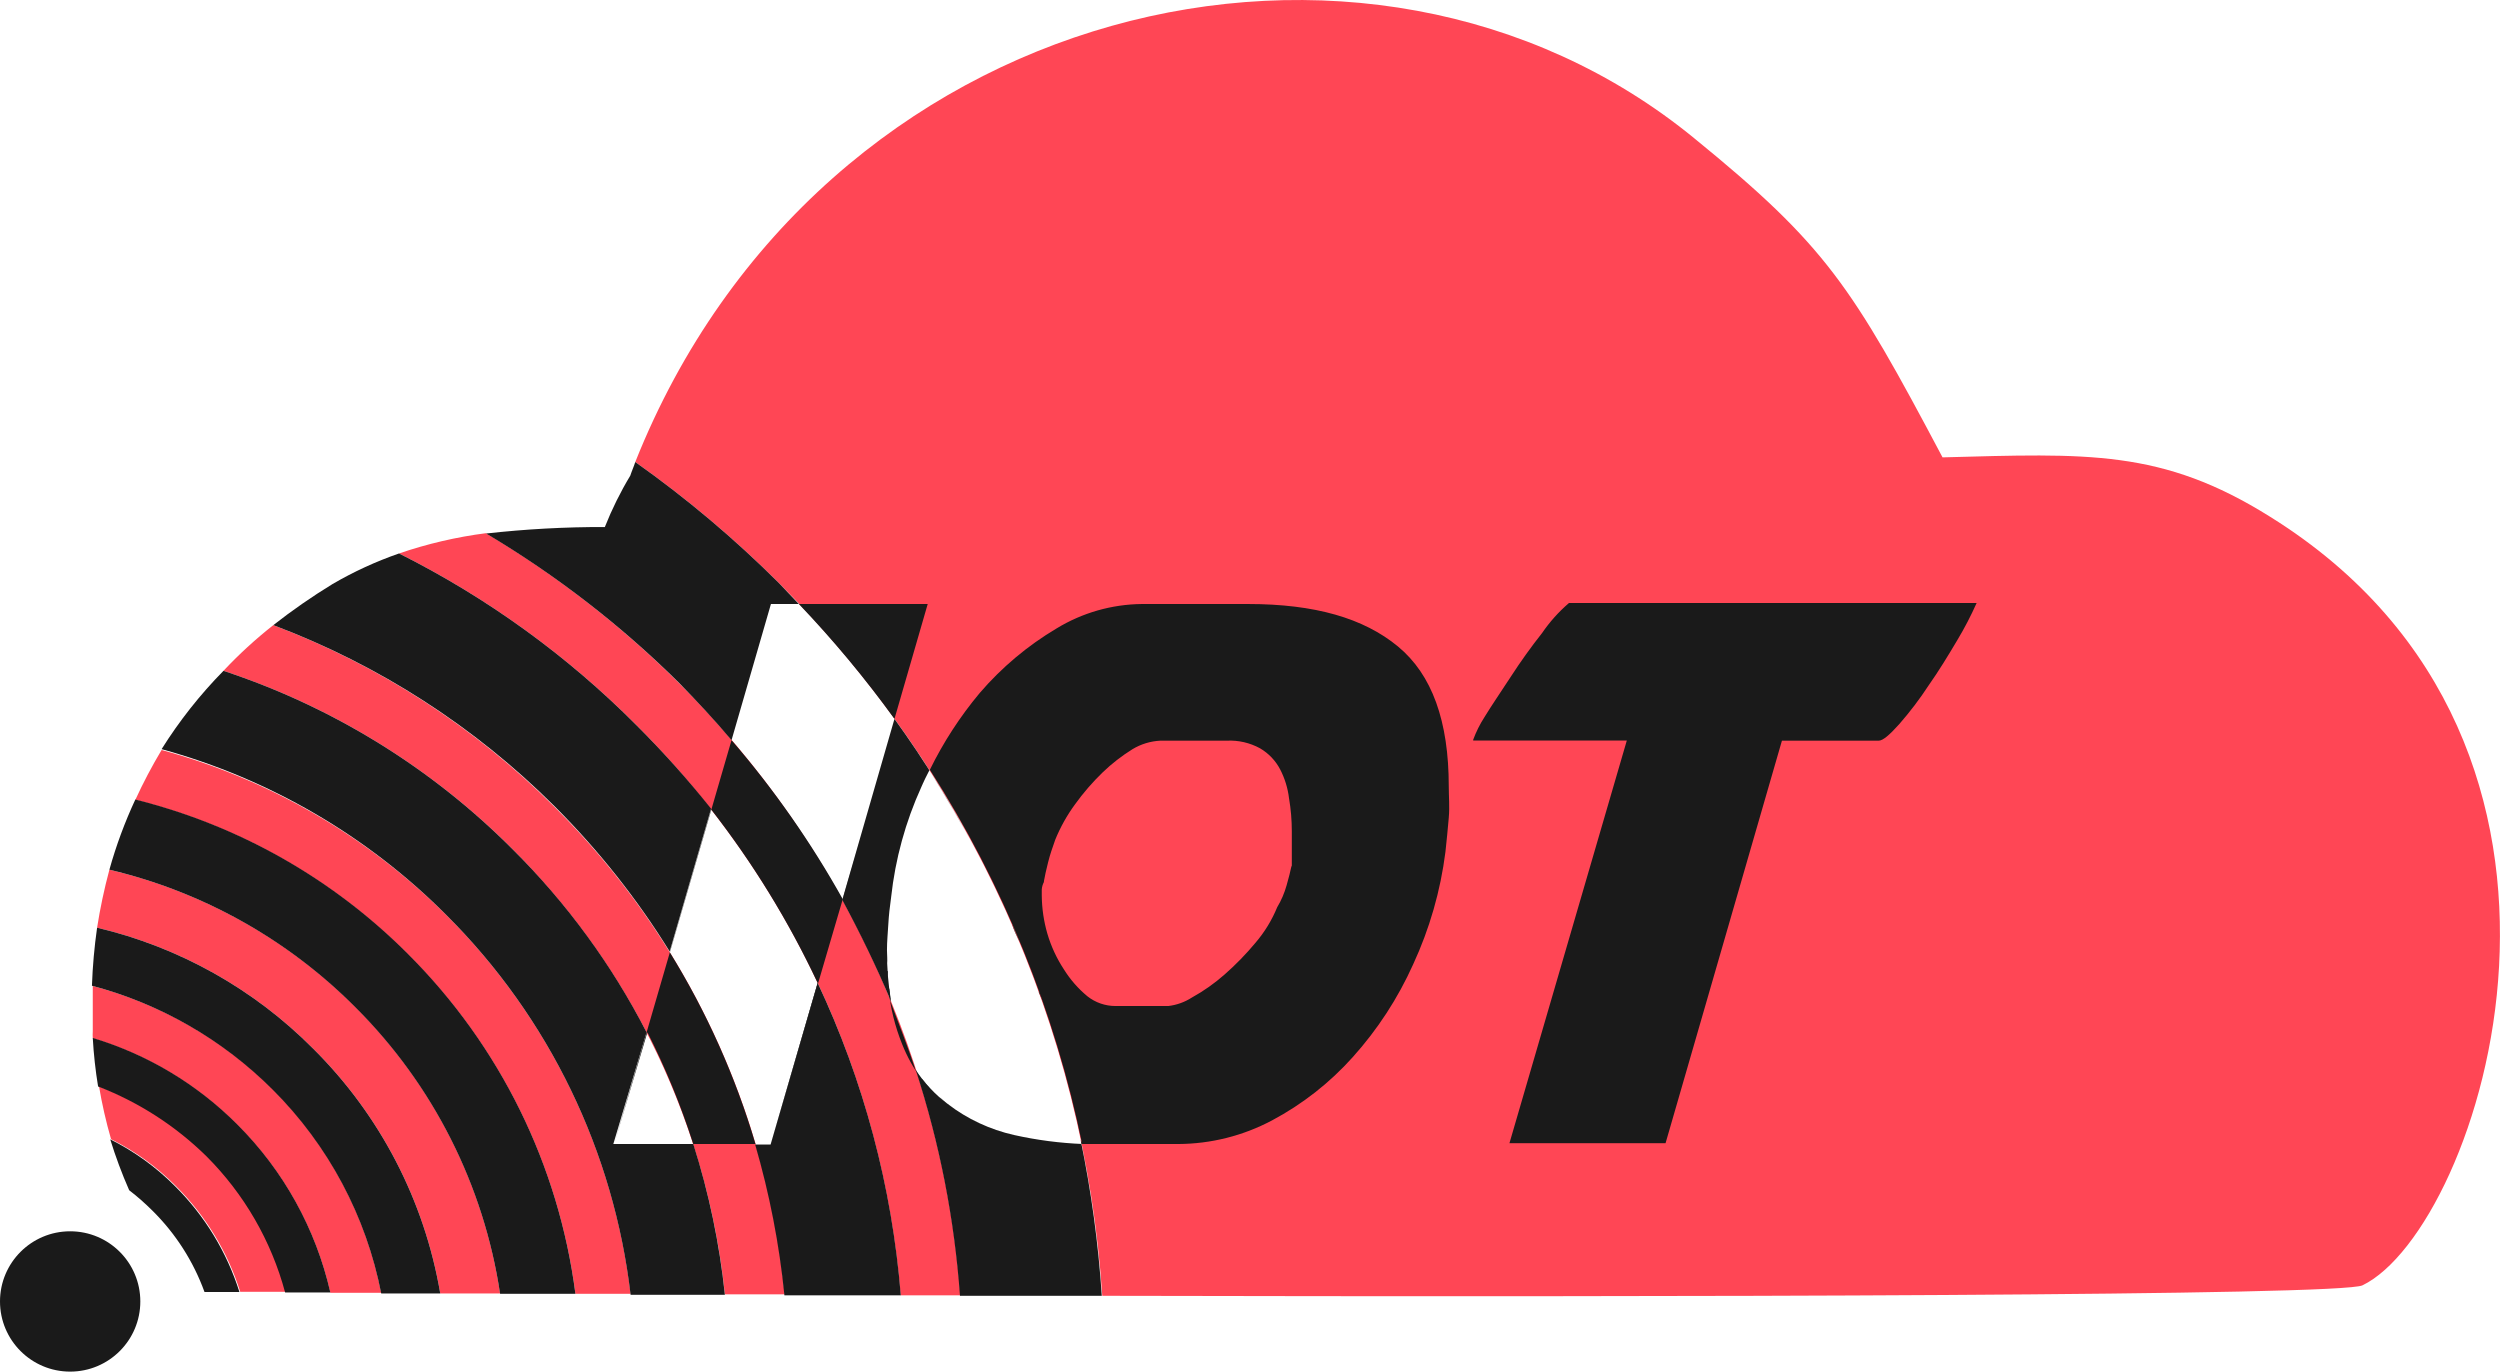
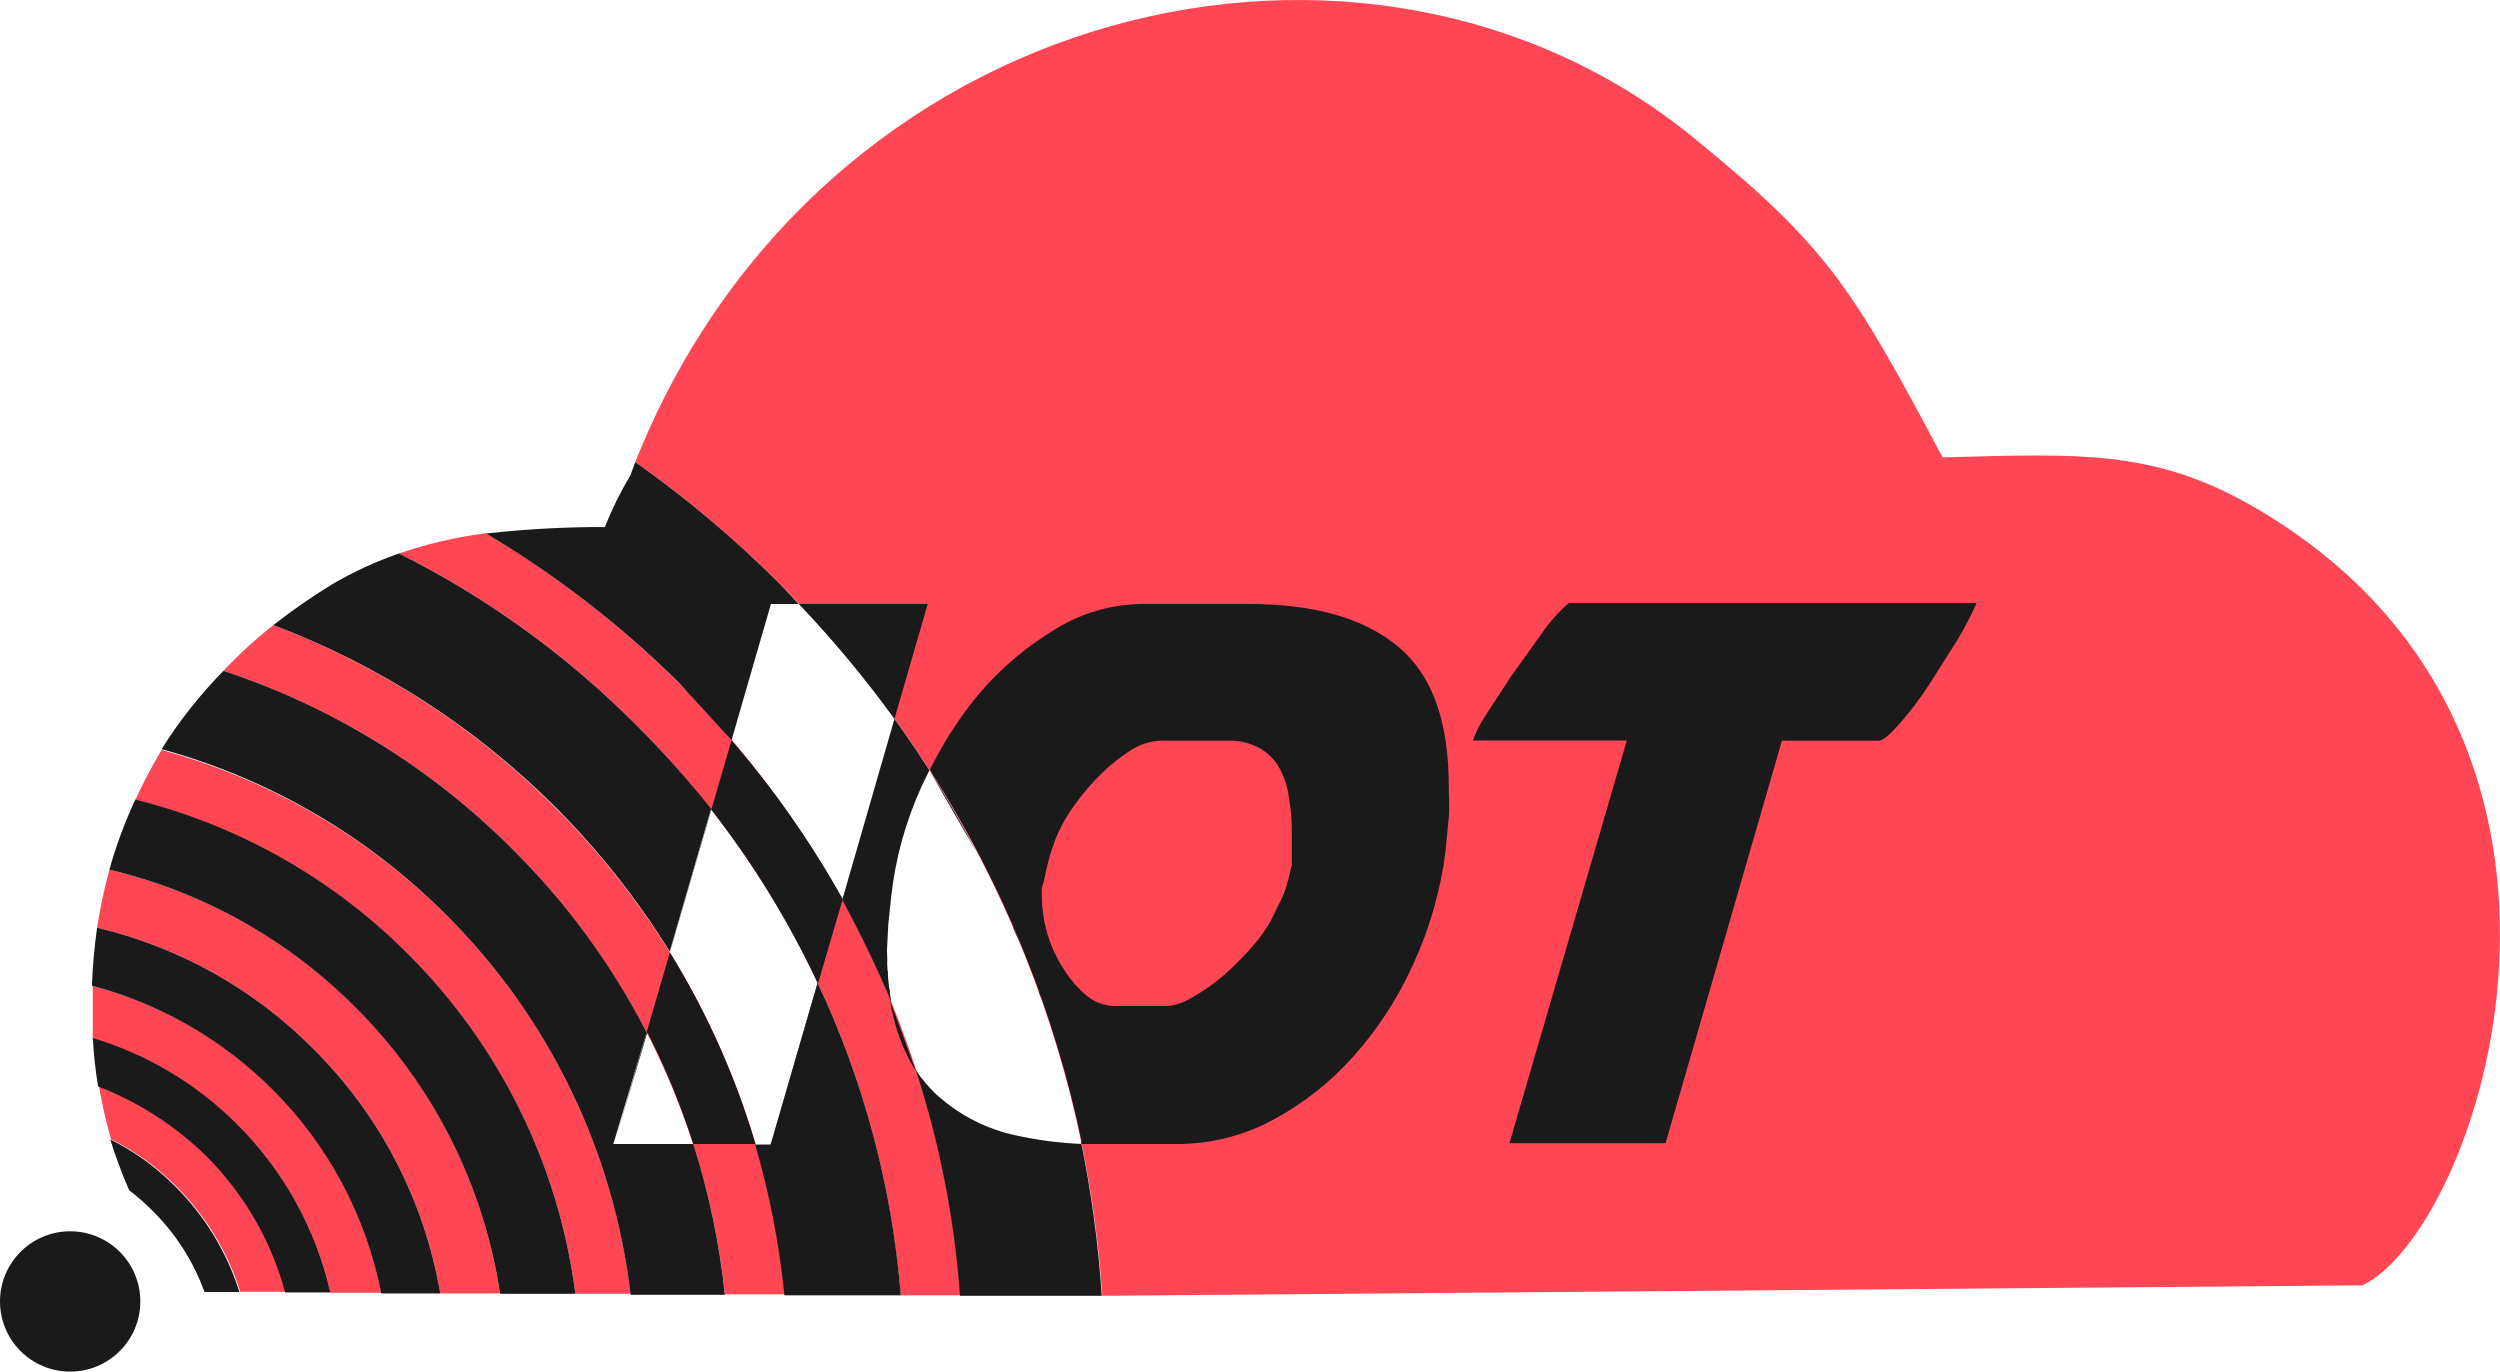
<svg xmlns="http://www.w3.org/2000/svg" viewBox="0 0 150.37 82.5">
-   <defs>
-     <style>.cls-1{fill:#ff4655;}.cls-1,.cls-2{fill-rule:evenodd;}.cls-2,.cls-3{fill:#1a1a1a;}</style>
-   </defs>
-   <g id="Layer_2" data-name="Layer 2">
-     <g id="Layer_1-2" data-name="Layer 1">
-       <path class="cls-1" d="M29.23,32.07A26.77,26.77,0,0,0,24,33.29,54.72,54.72,0,0,1,38.3,43.64,54.61,54.61,0,0,1,54.17,77.91h3.6A58.17,58.17,0,0,0,40.85,41.09,60.3,60.3,0,0,0,29.23,32.07ZM16.44,37.6a27,27,0,0,0-3,2.75,44,44,0,0,1,17.4,10.74A44.34,44.34,0,0,1,43.6,77.85l3.6,0A47.73,47.73,0,0,0,33.36,48.54,47.84,47.84,0,0,0,16.44,37.6ZM9.72,45.11a31,31,0,0,0-1.58,3,35.15,35.15,0,0,1,16.41,9.3A35.25,35.25,0,0,1,34.61,77.82l3.32,0A38.61,38.61,0,0,0,26.87,55.06,38.63,38.63,0,0,0,9.72,45.11ZM66.3,77.94c35.41.08,74.53,0,75.8-.63,7.06-3.43,16.7-32.37-5.56-46.23-6.51-4.08-11-3.8-19.7-3.57-5.47-10.32-7-12.73-14.93-19.19C82.26-7.78,49.32-.1,38.21,27.79a67,67,0,0,1,8.65,7.29A66.82,66.82,0,0,1,66.3,77.94ZM6.58,52.31a33.23,33.23,0,0,0-.74,3.49,27.09,27.09,0,0,1,13,7.28A27.16,27.16,0,0,1,26.48,77.8h3.6a30.79,30.79,0,0,0-8.71-17.24A30.93,30.93,0,0,0,6.58,52.31Zm-1,7c0,.9,0,1.81,0,2.72a3,3,0,0,0,0,.42,20.7,20.7,0,0,1,8.71,5.22,20.81,20.81,0,0,1,5.58,10.09l3.06,0a23.74,23.74,0,0,0-6.52-12.25A24.1,24.1,0,0,0,5.53,59.29Zm.37,6a28.79,28.79,0,0,0,.73,3.21,14.77,14.77,0,0,1,3.91,2.83,15.57,15.57,0,0,1,3.86,6.35h2.75a18.28,18.28,0,0,0-4.73-8.19A19.08,19.08,0,0,0,5.9,65.32Z" />
-       <path class="cls-2" d="M41.7,68.81h3.74a47.76,47.76,0,0,0-5.16-11.54l2.49-8.59a55.31,55.31,0,0,1,6.41,10.44l-2.81,9.69L52,49.62l-1.3,4.48A57.55,57.55,0,0,0,44,44.52L36.94,68.81l2-6.72A45.77,45.77,0,0,1,41.7,68.81ZM53.8,43.24l2-6.91H48.05A66.65,66.65,0,0,1,53.8,43.24Zm33.14,8c.08-.71.14-1.39.2-2.05s0-1.27,0-1.89c0-3.92-1-6.72-3.06-8.42s-5-2.55-9-2.55H68.68a10.06,10.06,0,0,0-5.13,1.47,18.64,18.64,0,0,0-4.62,3.88,22.91,22.91,0,0,0-3,4.62,66.78,66.78,0,0,1,9.16,22.51h5.78a12.13,12.13,0,0,0,5.64-1.42,17.63,17.63,0,0,0,4.85-3.8A21.54,21.54,0,0,0,85,58,23,23,0,0,0,86.94,51.24Zm-31.3-4.45c-.08.17-.14.34-.22.51l-.26.59.26-.59C55.5,47.13,55.56,47,55.64,46.79Zm-.48,1.1a3.7,3.7,0,0,1-.17.4A3.7,3.7,0,0,0,55.16,47.89Zm-.25.62-.17.49Zm-1.48,6.92v.14l0,.12,0-.12Zm-.08,1.62v.05h0Zm0,.11c0,.28,0,.57,0,.82C53.38,57.73,53.35,57.44,53.35,57.16Zm0,1.25a8.12,8.12,0,0,0,.06.82A8.12,8.12,0,0,1,53.4,58.41Zm.09,1.05a12.11,12.11,0,0,0,.82,3.34,9.4,9.4,0,0,0,1.16,2.1c-.11-.2-.25-.37-.36-.57-.46-1.39-1-2.75-1.51-4.11C53.55,60,53.52,59.71,53.49,59.46Zm2,5.44a10.71,10.71,0,0,0,1,1.1A10.71,10.71,0,0,1,55.47,64.9ZM56.52,66c.14.12.29.26.43.37l.59.43L57,66.4C56.81,66.29,56.66,66.15,56.52,66Zm6.27-13c.05-.31.14-.68.25-1.13s.26-.88.43-1.36a9.91,9.91,0,0,1,1.19-2.13,14.3,14.3,0,0,1,1.67-1.93,10.85,10.85,0,0,1,1.79-1.39,3.59,3.59,0,0,1,1.67-.51h4a3.77,3.77,0,0,1,2,.46A3.17,3.17,0,0,1,77,46.28,5.08,5.08,0,0,1,77.53,48a11.79,11.79,0,0,1,.17,2c0,.37,0,.74,0,1.08s0,.68,0,1c0-.06-.06.14-.14.53l-.17.63a5.39,5.39,0,0,1-.57,1.33,7.88,7.88,0,0,1-1.3,2.13,17.06,17.06,0,0,1-1.87,1.92A11,11,0,0,1,71.69,60a3.34,3.34,0,0,1-1.42.51H67.1a2.72,2.72,0,0,1-1.7-.59A6.67,6.67,0,0,1,64,58.32a8.06,8.06,0,0,1-1-2.15,8.54,8.54,0,0,1-.34-2.3V53.5A1.15,1.15,0,0,1,62.79,53.05Zm28,15.76h9.39l7-24.21h5.82c.25,0,.65-.34,1.24-1a20.88,20.88,0,0,0,1.76-2.32c.62-.88,1.19-1.82,1.73-2.73a20.65,20.65,0,0,0,1.16-2.23H94.37a9.32,9.32,0,0,0-1.62,1.81c-.65.82-1.28,1.7-1.87,2.61s-1.14,1.7-1.59,2.44a7,7,0,0,0-.68,1.36v.05h9.24Z" />
-       <path class="cls-3" d="M13.44,40.35a44,44,0,0,1,17.4,10.74,43.71,43.71,0,0,1,8.05,11h0l-2,6.72H41.7a45.49,45.49,0,0,1,1.9,9.07l-5.67,0A38.61,38.61,0,0,0,26.87,55.06a38.63,38.63,0,0,0-17.15-10A27.71,27.71,0,0,1,13.44,40.35Z" />
-       <path class="cls-3" d="M24,33.29A54.72,54.72,0,0,1,38.3,43.64a59.19,59.19,0,0,1,4.47,5l-2.49,8.59a48.14,48.14,0,0,0-6.92-8.73A47.84,47.84,0,0,0,16.44,37.6,37.42,37.42,0,0,1,20,35.13,22.71,22.71,0,0,1,24,33.29ZM49.18,59.12a54.44,54.44,0,0,1,5,18.79l-7,0a50.18,50.18,0,0,0-1.76-9.07h.93Z" />
-       <path class="cls-3" d="M38.21,27.79a67,67,0,0,1,8.65,7.29c.39.42.79.82,1.19,1.25H46.37L44,44.52c-1-1.19-2.07-2.33-3.14-3.43a60.3,60.3,0,0,0-11.62-9,62.35,62.35,0,0,1,7.14-.39,20.87,20.87,0,0,1,1.53-3.09C38,28.33,38.13,28.05,38.21,27.79Zm11,9.78c.28.31.57.63.82.94C49.78,38.2,49.49,37.88,49.21,37.57Zm1.93,2.24.34.43Zm.45.54.34.43Zm2.21,2.89a63.74,63.74,0,0,1,4.93,8c-.87-1.68-1.84-3.32-2.83-4.91-.17.34-.34.66-.48,1a21.65,21.65,0,0,0-1.82,6.63c-.08.57-.14,1.1-.17,1.64s-.08,1-.08,1.53a17.53,17.53,0,0,0,.25,3.12c-.88-2.1-1.87-4.14-2.94-6.12Zm5.1,8.31a15.42,15.42,0,0,1,.85,1.67A15.42,15.42,0,0,0,58.9,51.55Zm2,4.08c.14.37.28.71.42,1C61.17,56.34,61,56,60.89,55.63Zm1.59,4a2.86,2.86,0,0,1,.19.54A2.86,2.86,0,0,0,62.48,59.68ZM65,68.58a68.45,68.45,0,0,1,1.27,9.36c-2.86,0-5.72,0-8.53,0a57.14,57.14,0,0,0-2.66-13.58A8.16,8.16,0,0,0,57,66.4a10.27,10.27,0,0,0,4,1.87,23.15,23.15,0,0,0,4.14.54Z" />
-       <path class="cls-3" d="M8.14,48.09a35.15,35.15,0,0,1,16.41,9.3A35.25,35.25,0,0,1,34.61,77.82l-4.53,0a30.79,30.79,0,0,0-8.71-17.24A30.93,30.93,0,0,0,6.58,52.31,27.53,27.53,0,0,1,8.14,48.09Z" />
-       <path class="cls-3" d="M5.84,55.8a27.09,27.09,0,0,1,13,7.28A27.16,27.16,0,0,1,26.48,77.8l-3.55,0a23.74,23.74,0,0,0-6.52-12.25A24.1,24.1,0,0,0,5.53,59.29,32.8,32.8,0,0,1,5.84,55.8Z" />
-       <path class="cls-3" d="M5.58,62.43a20.7,20.7,0,0,1,8.71,5.22,20.81,20.81,0,0,1,5.58,10.09l-2.72,0a18.28,18.28,0,0,0-4.73-8.19,19.08,19.08,0,0,0-6.52-4.2A27.45,27.45,0,0,1,5.58,62.43Z" />
-       <path class="cls-3" d="M6.63,68.53a14.77,14.77,0,0,1,3.91,2.83,15.57,15.57,0,0,1,3.86,6.35l-2.1,0a13.22,13.22,0,0,0-3.14-4.9,14.62,14.62,0,0,0-1.39-1.22A28.42,28.42,0,0,1,6.63,68.53Z" />
-       <circle class="cls-3" cx="4.22" cy="78.28" r="4.22" />
-     </g>
+   <g fill-rule="evenodd">
+     <path d="M29.23 32.07A26.77 26.77 0 0 0 24 33.29a54.72 54.72 0 0 1 14.3 10.35 54.61 54.61 0 0 1 15.87 34.27h3.6a58.17 58.17 0 0 0-16.92-36.82 60.3 60.3 0 0 0-11.62-9.02zM16.44 37.6a27 27 0 0 0-3 2.75 44 44 0 0 1 17.4 10.74A44.34 44.34 0 0 1 43.6 77.85h3.6a47.73 47.73 0 0 0-13.84-29.31A47.84 47.84 0 0 0 16.44 37.6zm-6.72 7.51a31 31 0 0 0-1.58 3 35.15 35.15 0 0 1 16.41 9.3 35.25 35.25 0 0 1 10.06 20.41h3.32a38.61 38.61 0 0 0-11.06-22.76 38.63 38.63 0 0 0-17.15-9.95zM66.3 77.94l75.8-.63c7.06-3.43 16.7-32.37-5.56-46.23-6.51-4.08-11-3.8-19.7-3.57-5.47-10.32-7-12.73-14.93-19.19C82.26-7.78 49.32-.1 38.21 27.79a67 67 0 0 1 8.65 7.29A66.82 66.82 0 0 1 66.3 77.94zM6.58 52.31a33.23 33.23 0 0 0-.74 3.49 27.09 27.09 0 0 1 13 7.28 27.16 27.16 0 0 1 7.64 14.72h3.6a30.79 30.79 0 0 0-8.71-17.24 30.93 30.93 0 0 0-14.79-8.25zm-1 7v2.72a3 3 0 0 0 0 .42 20.7 20.7 0 0 1 8.71 5.22 20.81 20.81 0 0 1 5.58 10.09h3.06a23.74 23.74 0 0 0-6.52-12.25 24.1 24.1 0 0 0-10.88-6.22zm.37 6a28.79 28.79 0 0 0 .73 3.21 14.77 14.77 0 0 1 3.91 2.83 15.57 15.57 0 0 1 3.86 6.35h2.75a18.28 18.28 0 0 0-4.73-8.19 19.08 19.08 0 0 0-6.57-4.19z" fill="#ff4655" />
+     <path d="M41.7 68.81h3.74a47.76 47.76 0 0 0-5.16-11.54l2.49-8.59a55.31 55.31 0 0 1 6.41 10.44l-2.81 9.69L52 49.62l-1.3 4.48a57.55 57.55 0 0 0-6.7-9.58l-7.06 24.29 2-6.72a45.77 45.77 0 0 1 2.76 6.72zm12.1-25.57l2-6.91h-7.75a66.65 66.65 0 0 1 5.75 6.91zm33.14 8l.2-2.05c.06-.66 0-1.27 0-1.89 0-3.92-1-6.72-3.06-8.42s-5-2.55-9-2.55h-6.4a10.06 10.06 0 0 0-5.13 1.47 18.64 18.64 0 0 0-4.62 3.88 22.91 22.91 0 0 0-3 4.62 66.78 66.78 0 0 1 9.16 22.51h5.78a12.13 12.13 0 0 0 5.64-1.42 17.63 17.63 0 0 0 4.85-3.8A21.54 21.54 0 0 0 85 58a23 23 0 0 0 1.94-6.76zm-31.3-4.45l-.22.51-.26.59.26-.59.22-.51zm-.48 1.1a3.7 3.7 0 0 1-.17.4 3.7 3.7 0 0 0 .17-.4zm-.25.62l-.17.49zm-1.48 6.92v.14.12-.12zm-.08 1.62v.05h0zm0 .11v.82c.03-.25 0-.54 0-.82zm0 1.25a8.12 8.12 0 0 0 .06.82 8.12 8.12 0 0 1-.01-.82zm.09 1.05a12.11 12.11 0 0 0 .82 3.34 9.4 9.4 0 0 0 1.16 2.1c-.11-.2-.25-.37-.36-.57l-1.51-4.11c0-.22-.03-.51-.06-.76zm2 5.44a10.71 10.71 0 0 0 1 1.1 10.71 10.71 0 0 1-.97-1.1zm1.08 1.1l.43.37.59.43-.54-.4c-.19-.11-.34-.25-.48-.4zm6.27-13a15.61 15.61 0 0 1 .25-1.13c.11-.45.26-.88.43-1.36a9.91 9.91 0 0 1 1.19-2.13 14.3 14.3 0 0 1 1.67-1.93 10.85 10.85 0 0 1 1.79-1.39 3.59 3.59 0 0 1 1.67-.51h4a3.77 3.77 0 0 1 2 .46A3.17 3.17 0 0 1 77 46.28a5.08 5.08 0 0 1 .53 1.72 11.79 11.79 0 0 1 .17 2v1.08 1c0-.06-.06.14-.14.53l-.17.63a5.39 5.39 0 0 1-.57 1.33 7.88 7.88 0 0 1-1.3 2.13 17.06 17.06 0 0 1-1.87 1.92A11 11 0 0 1 71.69 60a3.34 3.34 0 0 1-1.42.51H67.1a2.72 2.72 0 0 1-1.7-.59 6.67 6.67 0 0 1-1.4-1.6 8.06 8.06 0 0 1-1-2.15 8.54 8.54 0 0 1-.34-2.3v-.37a1.15 1.15 0 0 1 .13-.45zm28 15.76h9.39l7-24.21H113c.25 0 .65-.34 1.24-1a20.88 20.88 0 0 0 1.76-2.32l1.73-2.73a20.65 20.65 0 0 0 1.16-2.23H94.37a9.32 9.32 0 0 0-1.62 1.81l-1.87 2.61-1.59 2.44a7 7 0 0 0-.68 1.36v.05h9.24z" fill="#1a1a1a" />
  </g>
+   <path d="M13.44 40.35a44 44 0 0 1 17.4 10.74 43.71 43.71 0 0 1 8.05 11h0l-2 6.72h4.81a45.49 45.49 0 0 1 1.9 9.07h-5.67a38.61 38.61 0 0 0-11.06-22.82 38.63 38.63 0 0 0-17.15-10 27.71 27.71 0 0 1 3.72-4.71zM24 33.29a54.72 54.72 0 0 1 14.3 10.35 59.19 59.19 0 0 1 4.47 5l-2.49 8.59a48.14 48.14 0 0 0-6.92-8.73 47.84 47.84 0 0 0-16.92-10.9A37.42 37.42 0 0 1 20 35.13a22.71 22.71 0 0 1 4-1.84zm25.18 25.83a54.44 54.44 0 0 1 5 18.79h-7a50.18 50.18 0 0 0-1.76-9.07h.93zM38.21 27.79a67 67 0 0 1 8.65 7.29l1.19 1.25h-1.68L44 44.52l-3.14-3.43a60.3 60.3 0 0 0-11.62-9 62.35 62.35 0 0 1 7.14-.39 20.87 20.87 0 0 1 1.53-3.09l.3-.82zm11 9.78l.82.94-.82-.94zm1.93 2.24l.34.43zm.45.54l.34.43zm2.21 2.89a63.74 63.74 0 0 1 4.93 8l-2.83-4.91-.48 1a21.65 21.65 0 0 0-1.82 6.63l-.17 1.64-.08 1.53a17.53 17.53 0 0 0 .25 3.12c-.88-2.1-1.87-4.14-2.94-6.12zm5.1 8.31a15.42 15.42 0 0 1 .85 1.67 15.42 15.42 0 0 0-.85-1.67zm2 4.08l.42 1c-.15-.29-.32-.63-.43-1zm1.59 4a2.86 2.86 0 0 1 .19.54 2.86 2.86 0 0 0-.2-.49zM65 68.58a68.45 68.45 0 0 1 1.27 9.36h-8.53a57.14 57.14 0 0 0-2.66-13.58A8.16 8.16 0 0 0 57 66.4a10.27 10.27 0 0 0 4 1.87 23.15 23.15 0 0 0 4.14.54zM8.14 48.09a35.15 35.15 0 0 1 16.41 9.3 35.25 35.25 0 0 1 10.06 20.43h-4.53a30.79 30.79 0 0 0-8.71-17.24 30.93 30.93 0 0 0-14.79-8.27 27.53 27.53 0 0 1 1.56-4.22zm-2.3 7.71a27.09 27.09 0 0 1 13 7.28 27.16 27.16 0 0 1 7.64 14.72h-3.55a23.74 23.74 0 0 0-6.52-12.25 24.1 24.1 0 0 0-10.88-6.26 32.8 32.8 0 0 1 .31-3.49zm-.26 6.63a20.7 20.7 0 0 1 8.71 5.22 20.81 20.81 0 0 1 5.58 10.09h-2.72a18.28 18.28 0 0 0-4.73-8.19 19.08 19.08 0 0 0-6.52-4.2 27.45 27.45 0 0 1-.32-2.92zm1.05 6.1a14.77 14.77 0 0 1 3.91 2.83 15.57 15.57 0 0 1 3.86 6.35h-2.1a13.22 13.22 0 0 0-3.14-4.9 14.62 14.62 0 0 0-1.39-1.22 28.42 28.42 0 0 1-1.14-3.06z" fill="#1a1a1a" />
+   <circle cx="4.22" cy="78.28" r="4.22" fill="#1a1a1a" />
</svg>
